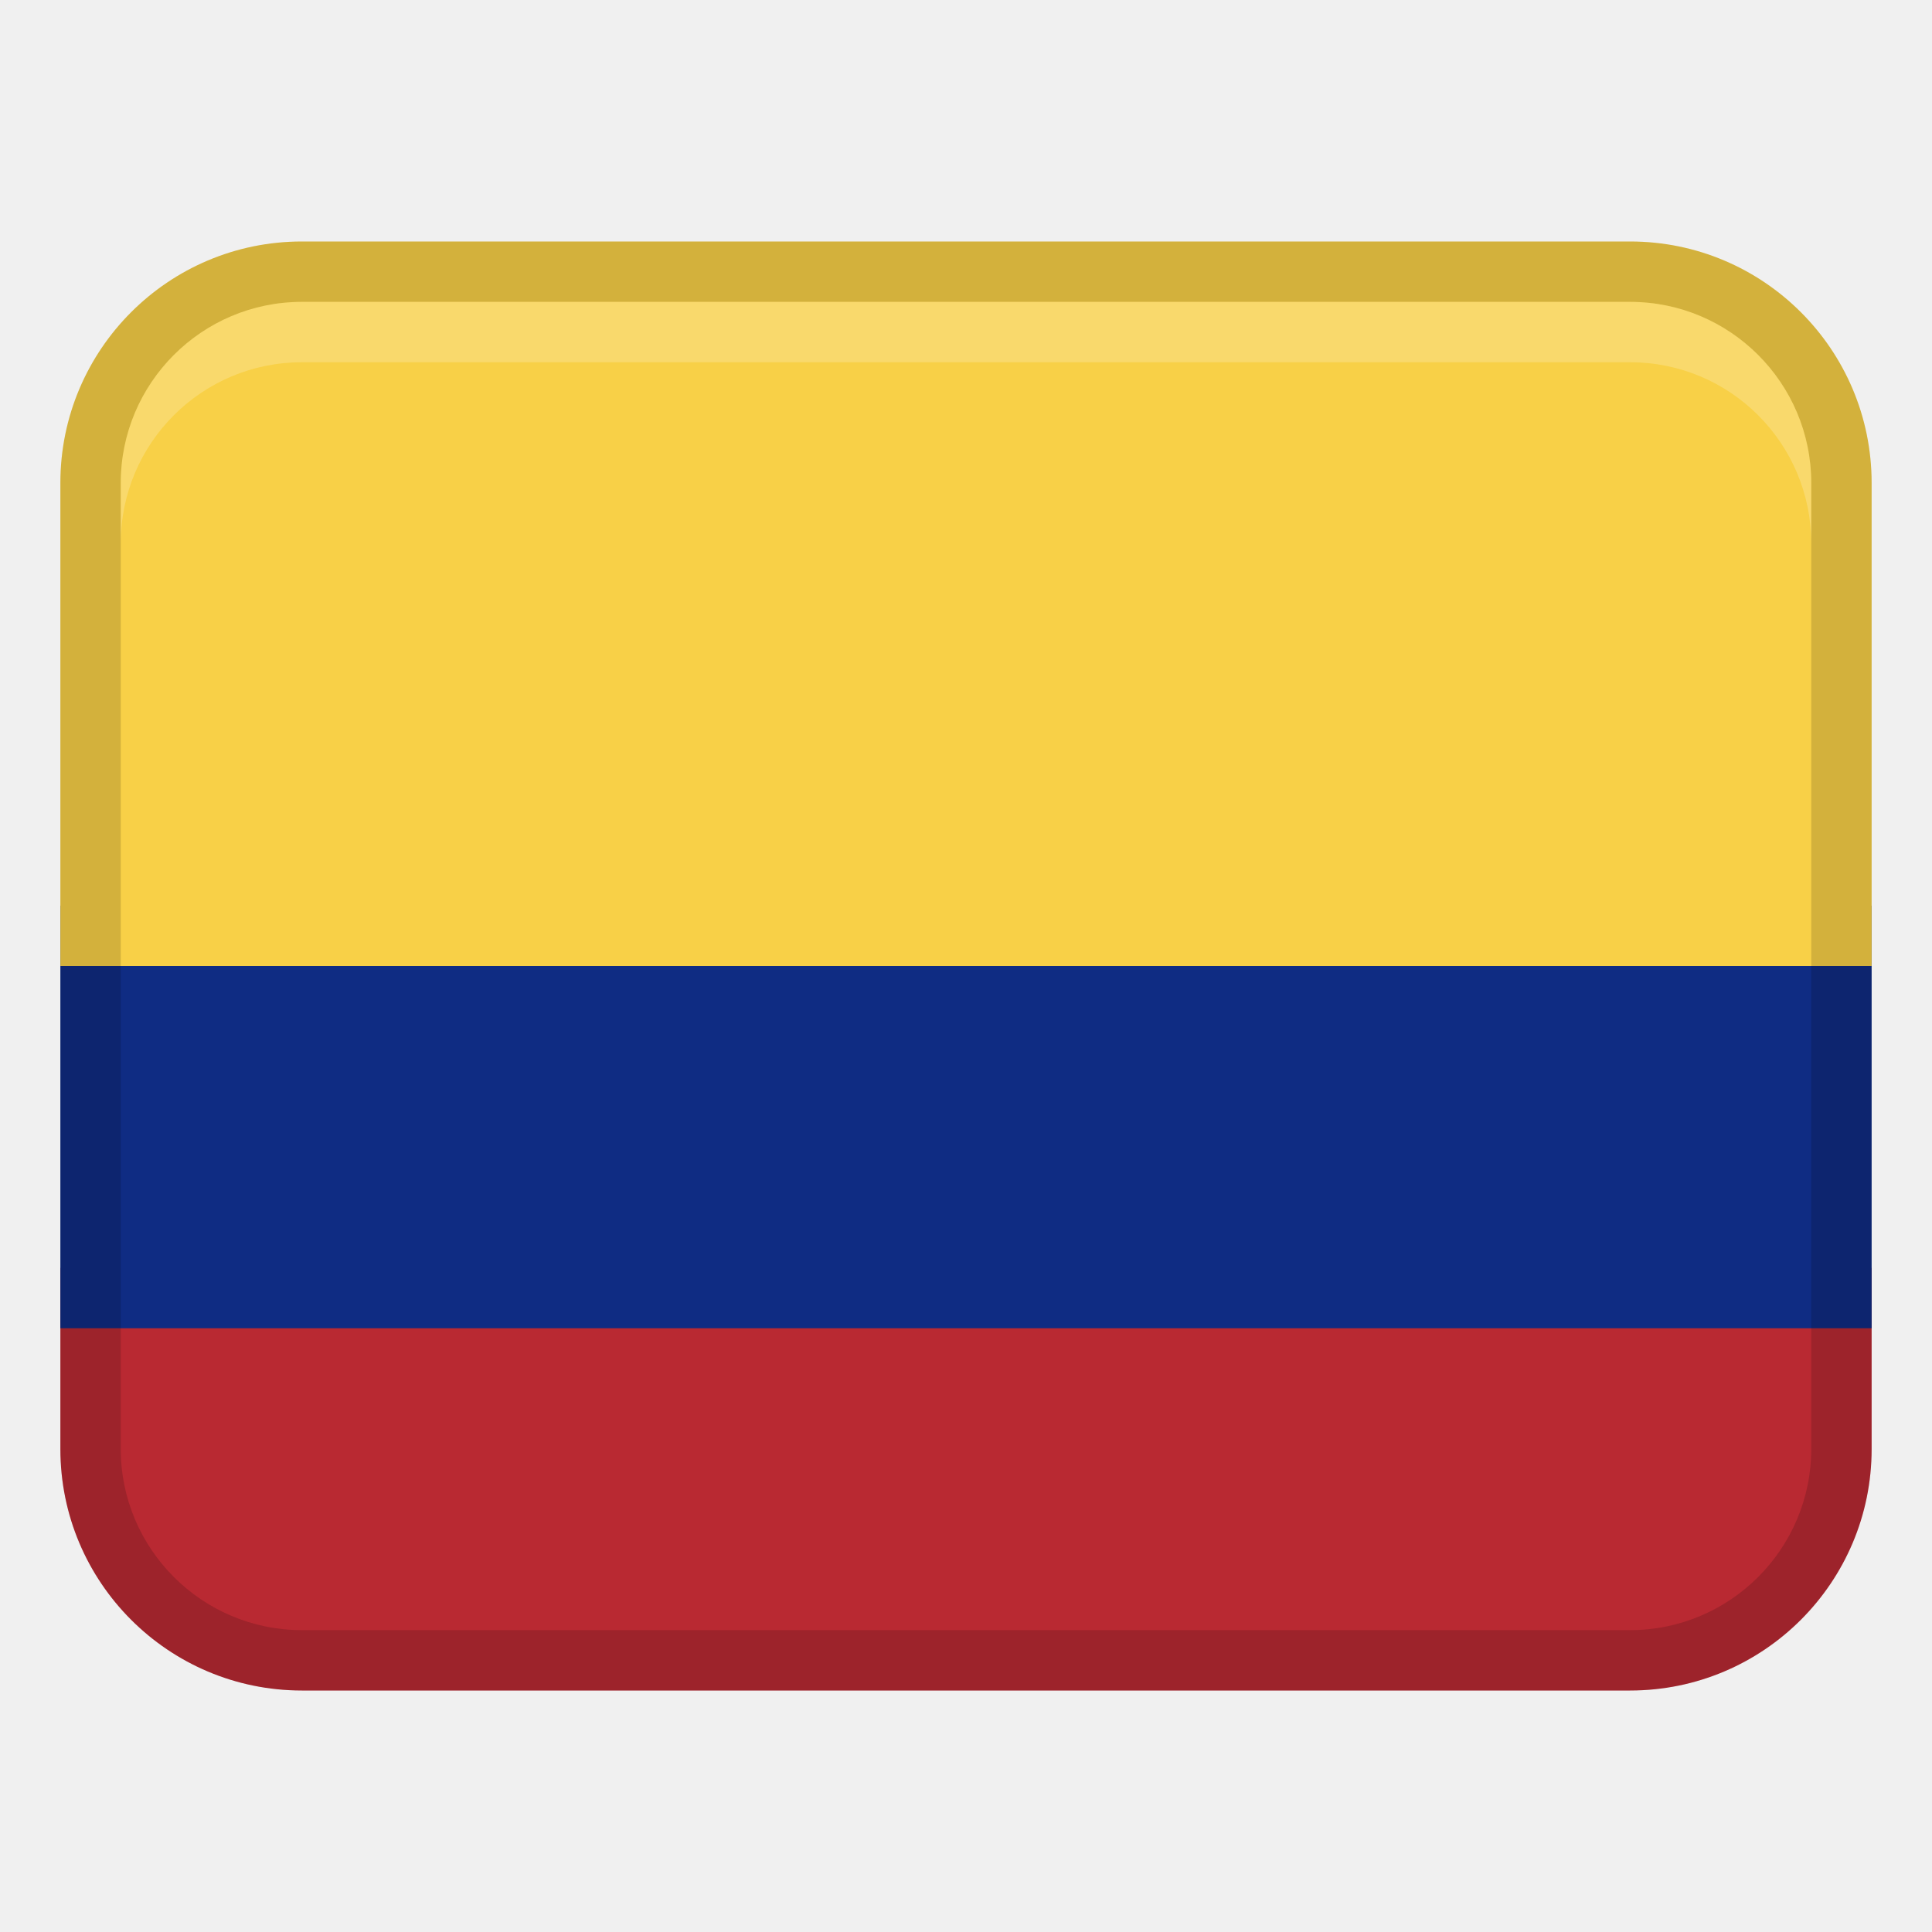
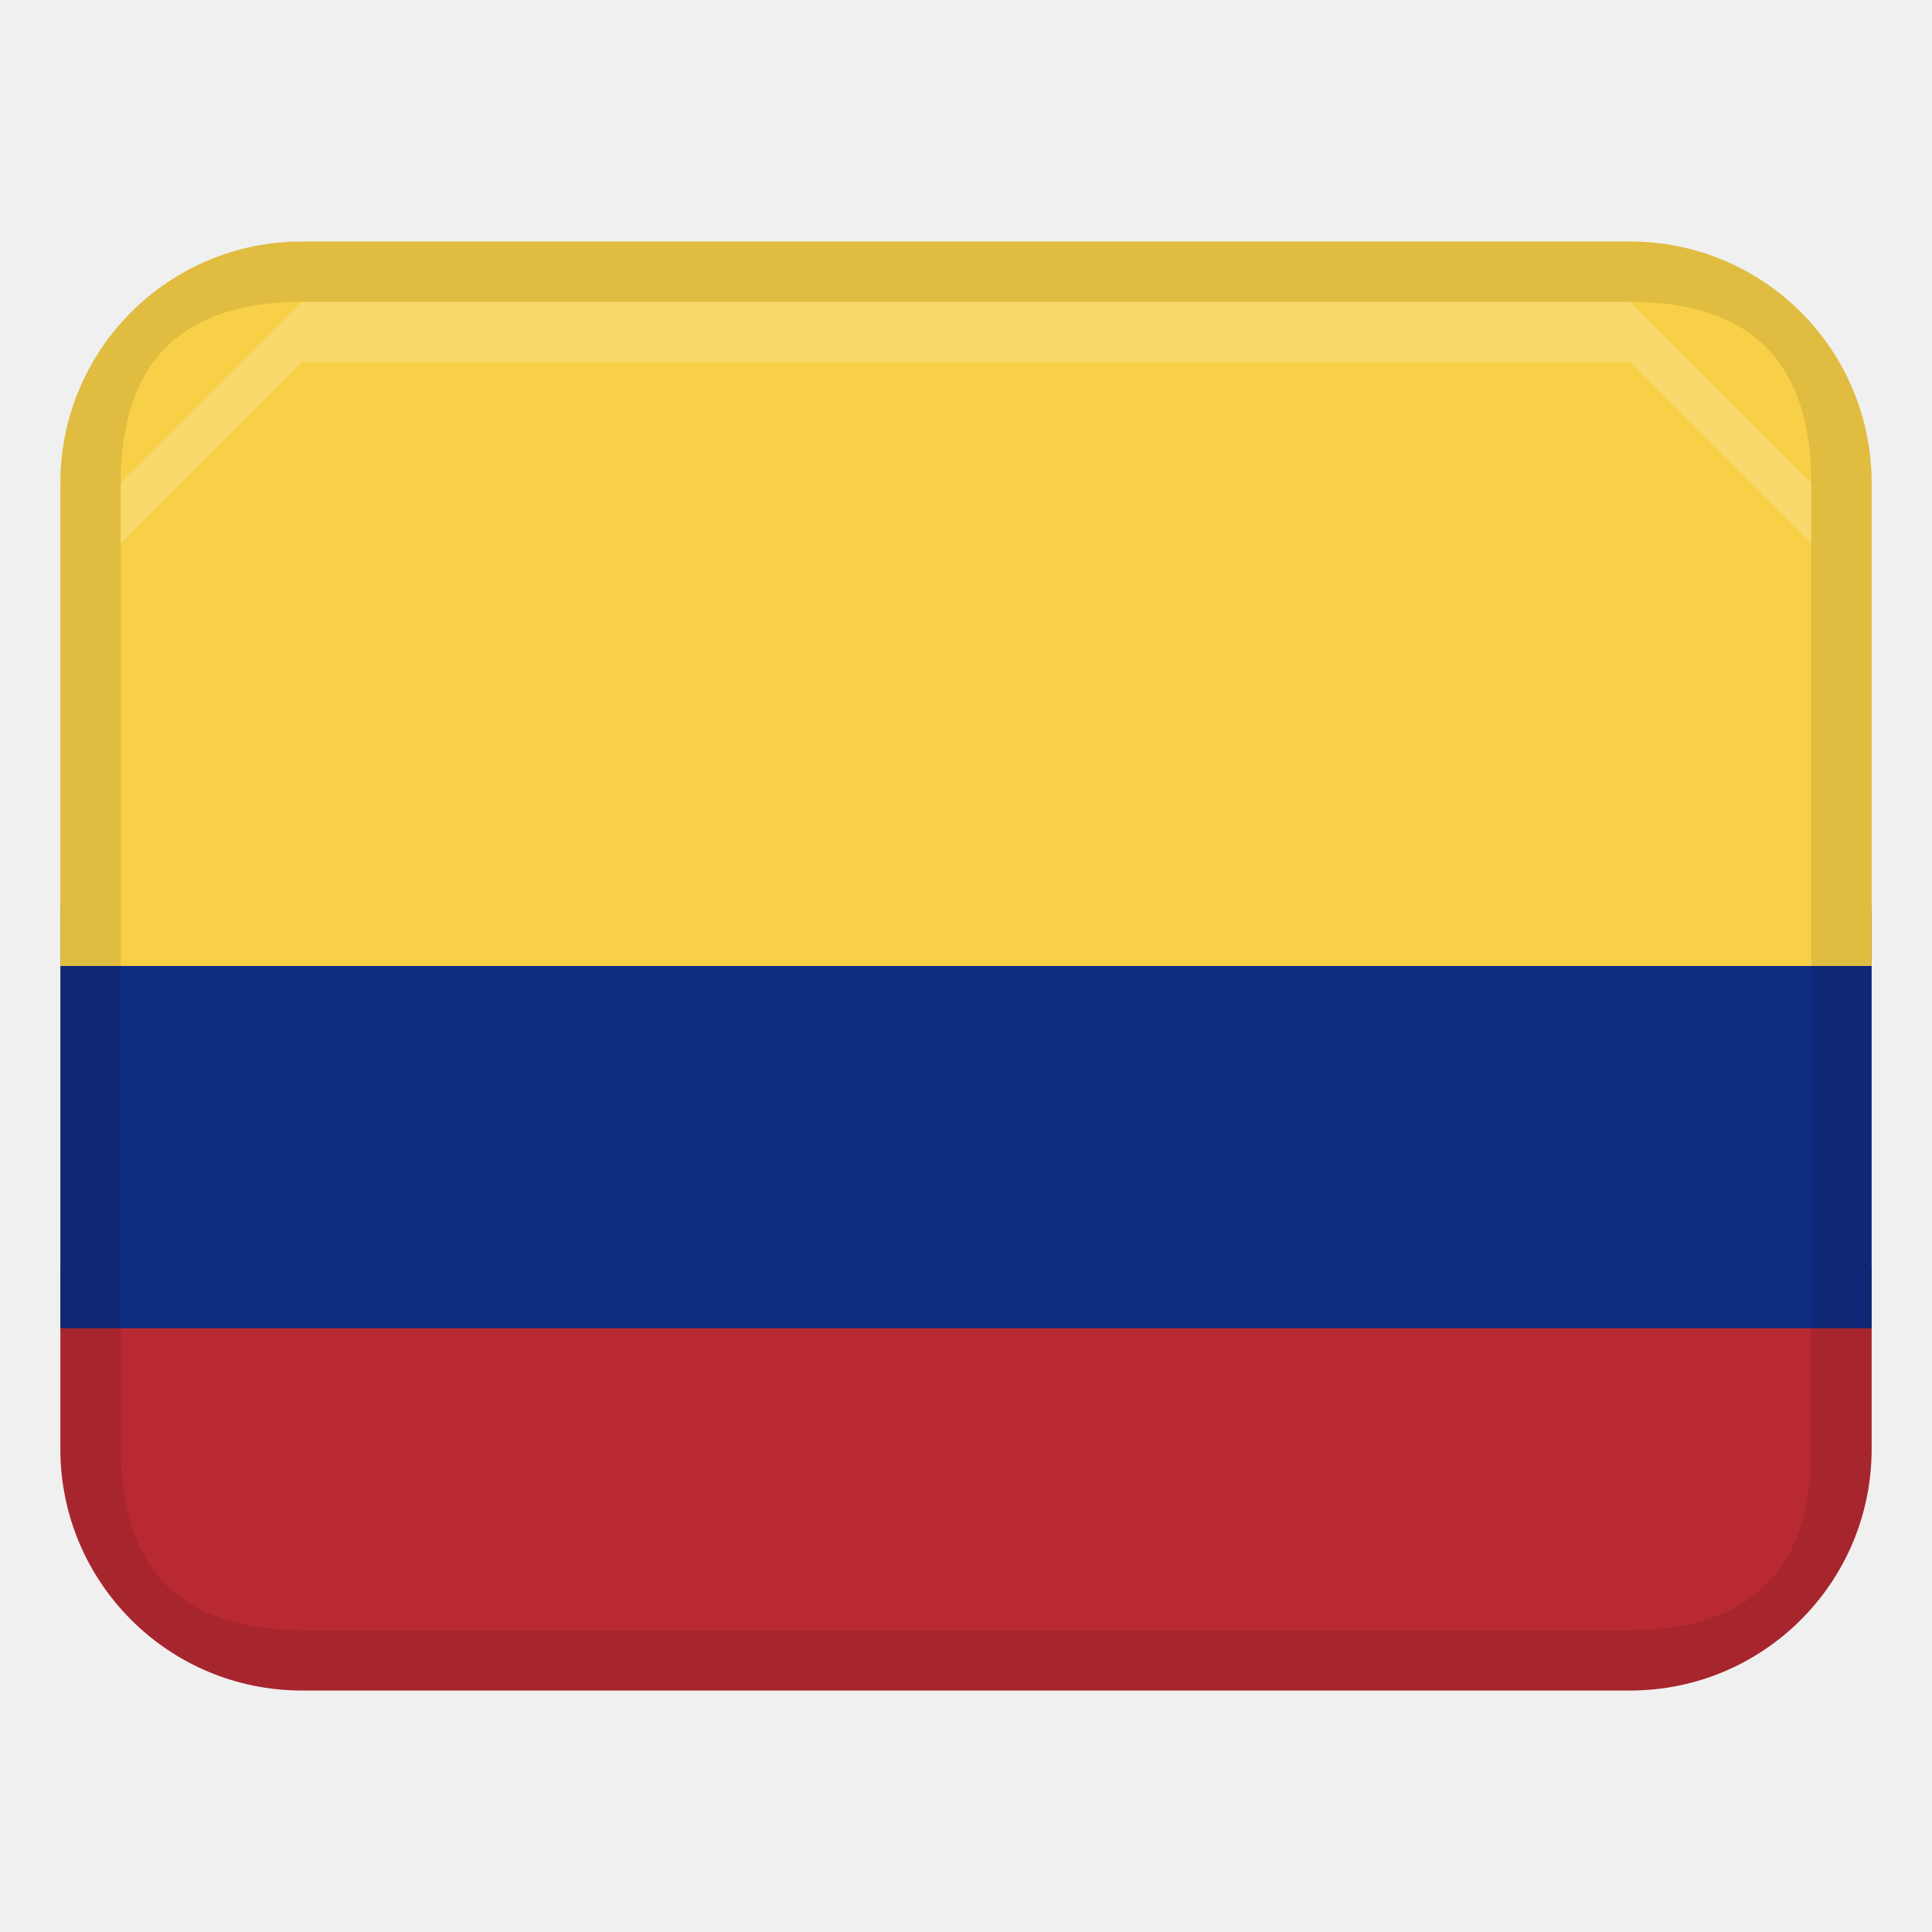
- <svg xmlns="http://www.w3.org/2000/svg" width="32" height="32" viewBox="0 0 32 32">
+ <svg xmlns="http://www.w3.org/2000/svg" width="32" height="32">
  <path fill="#b92932" d="M1 24a4 4 0 0 0 4 4h22a4 4 0 0 0 4-4v-3H1z" />
  <path fill="#0f2c83" d="M1 15h30v7H1z" />
  <path fill="#f8d047" d="M27 4H5a4 4 0 0 0-4 4v8h30V8a4 4 0 0 0-4-4" />
-   <path d="M27 4H5a4 4 0 0 0-4 4v16a4 4 0 0 0 4 4h22a4 4 0 0 0 4-4V8a4 4 0 0 0-4-4m3 20c0 1.654-1.346 3-3 3H5c-1.654 0-3-1.346-3-3V8c0-1.654 1.346-3 3-3h22c1.654 0 3 1.346 3 3z" opacity=".15" />
-   <path fill="#fff" d="M27 5H5a3 3 0 0 0-3 3v1a3 3 0 0 1 3-3h22a3 3 0 0 1 3 3V8a3 3 0 0 0-3-3" opacity=".2" />
+   <path d="M27 4H5a4 4 0 0 0-4 4v16a4 4 0 0 0 4 4h22a4 4 0 0 0 4-4V8a4 4 0 0 0-4-4m3 20q0 3-3 3H5q-3 0-3-3V8q0-3 3-3h22q3 0 3 3z" opacity=".1" />
+   <path fill="#fff" d="M27 5H5L2 8v1l3-3h22l3 3V8z" opacity=".2" />
</svg>
